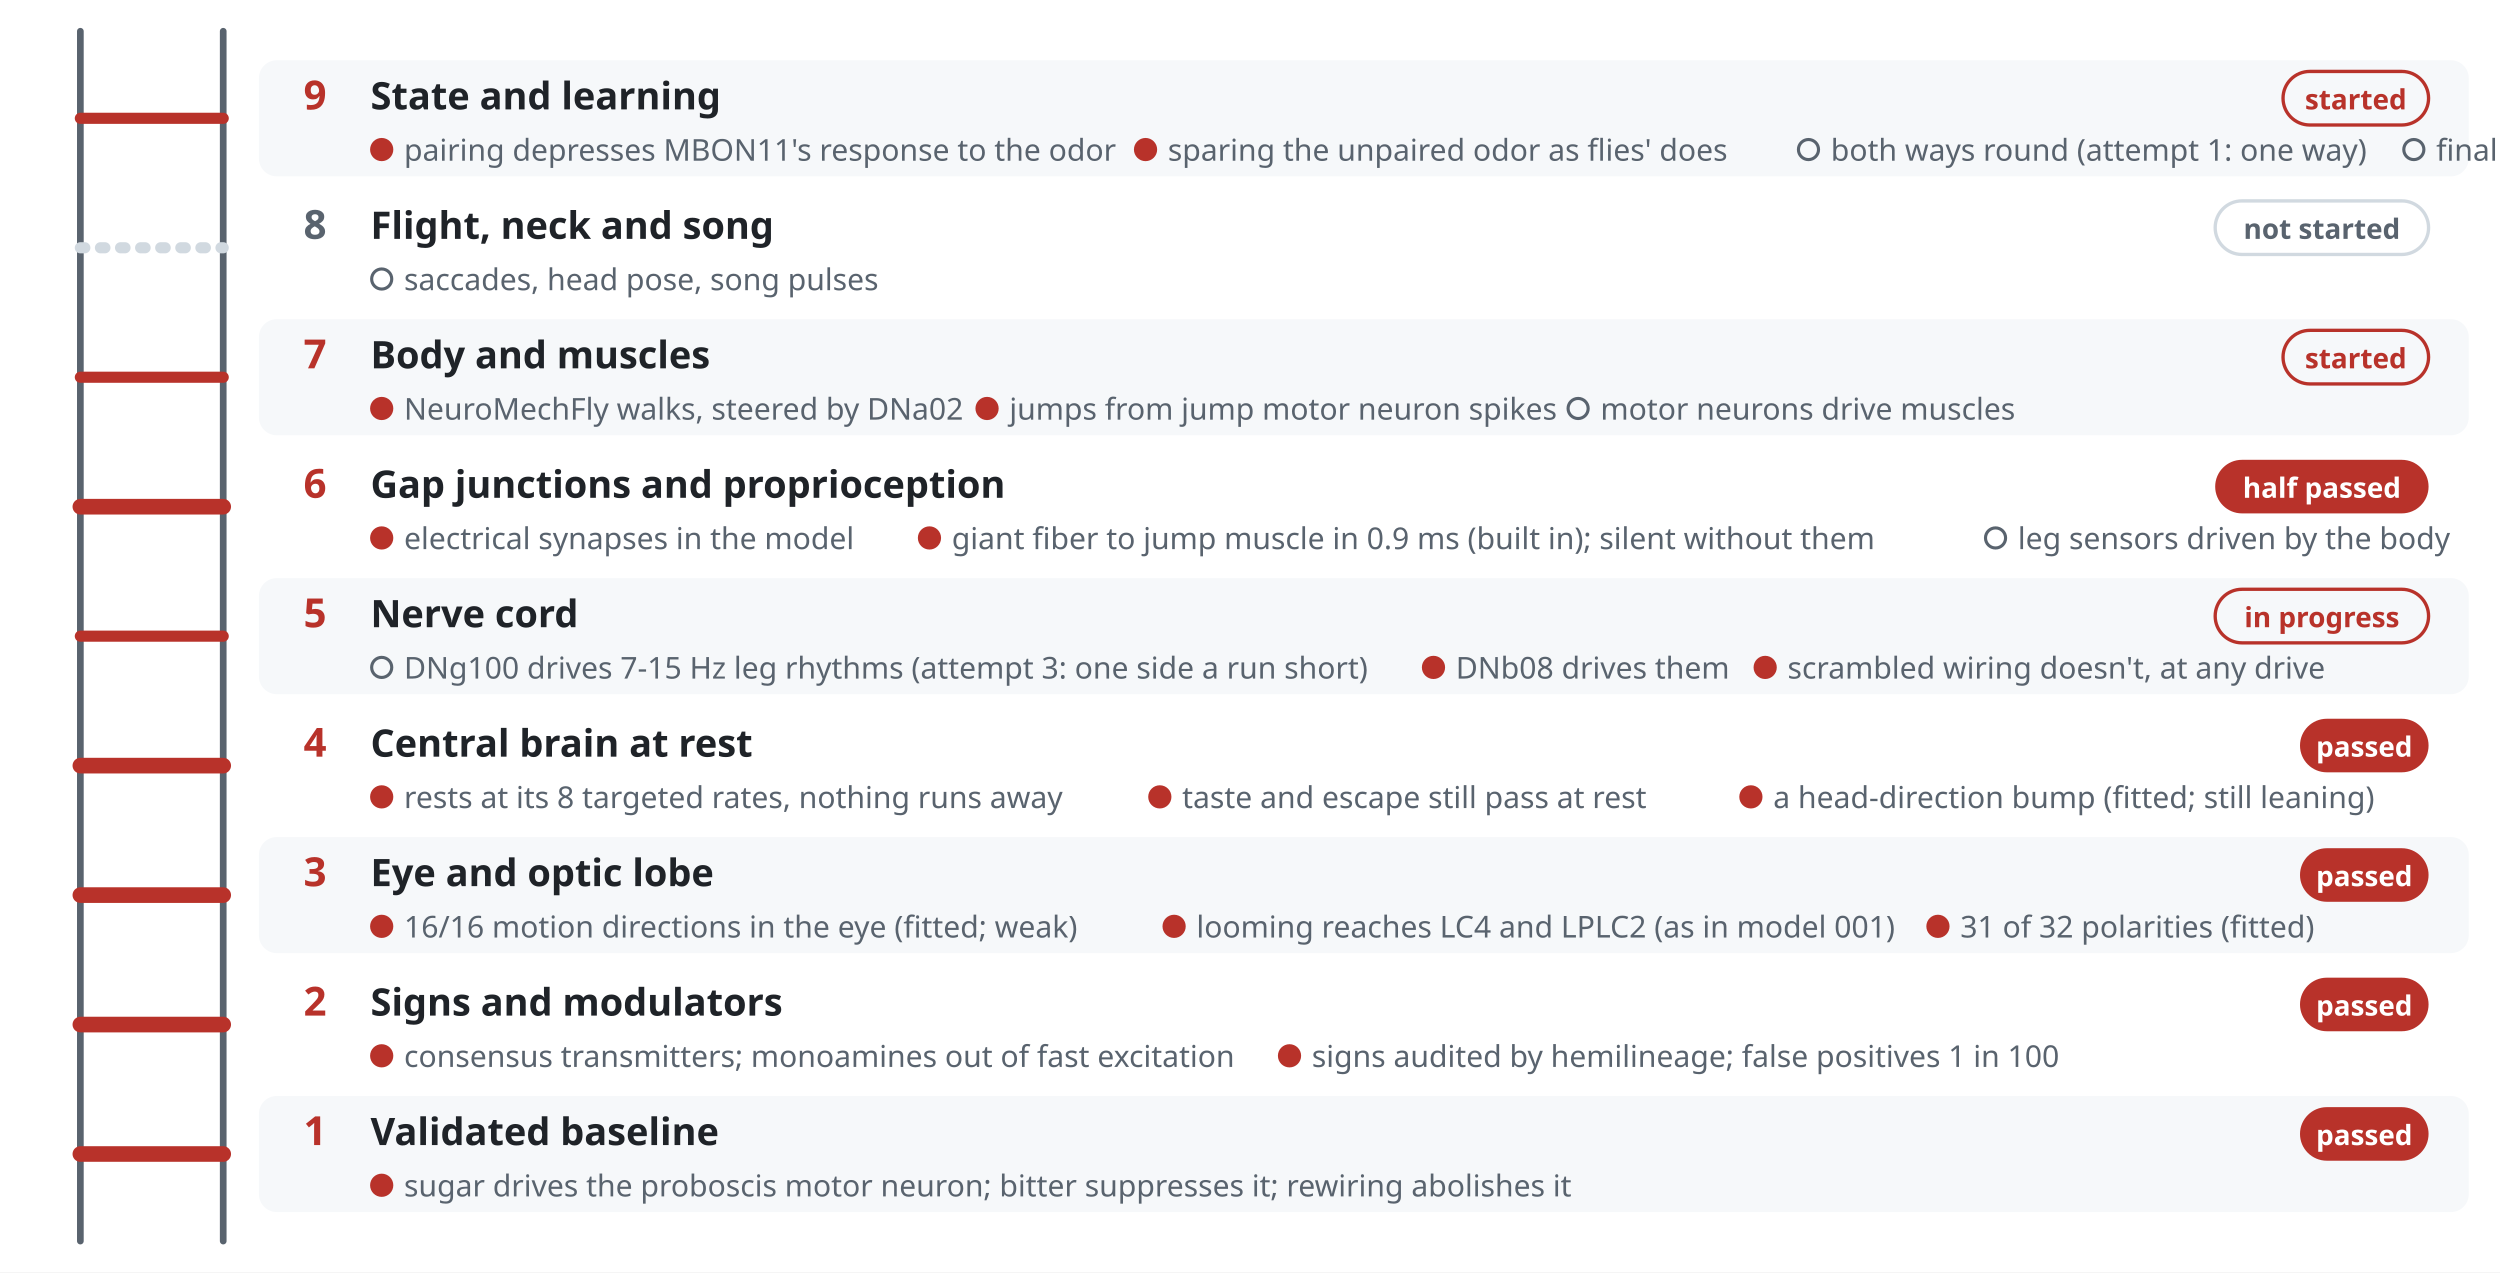
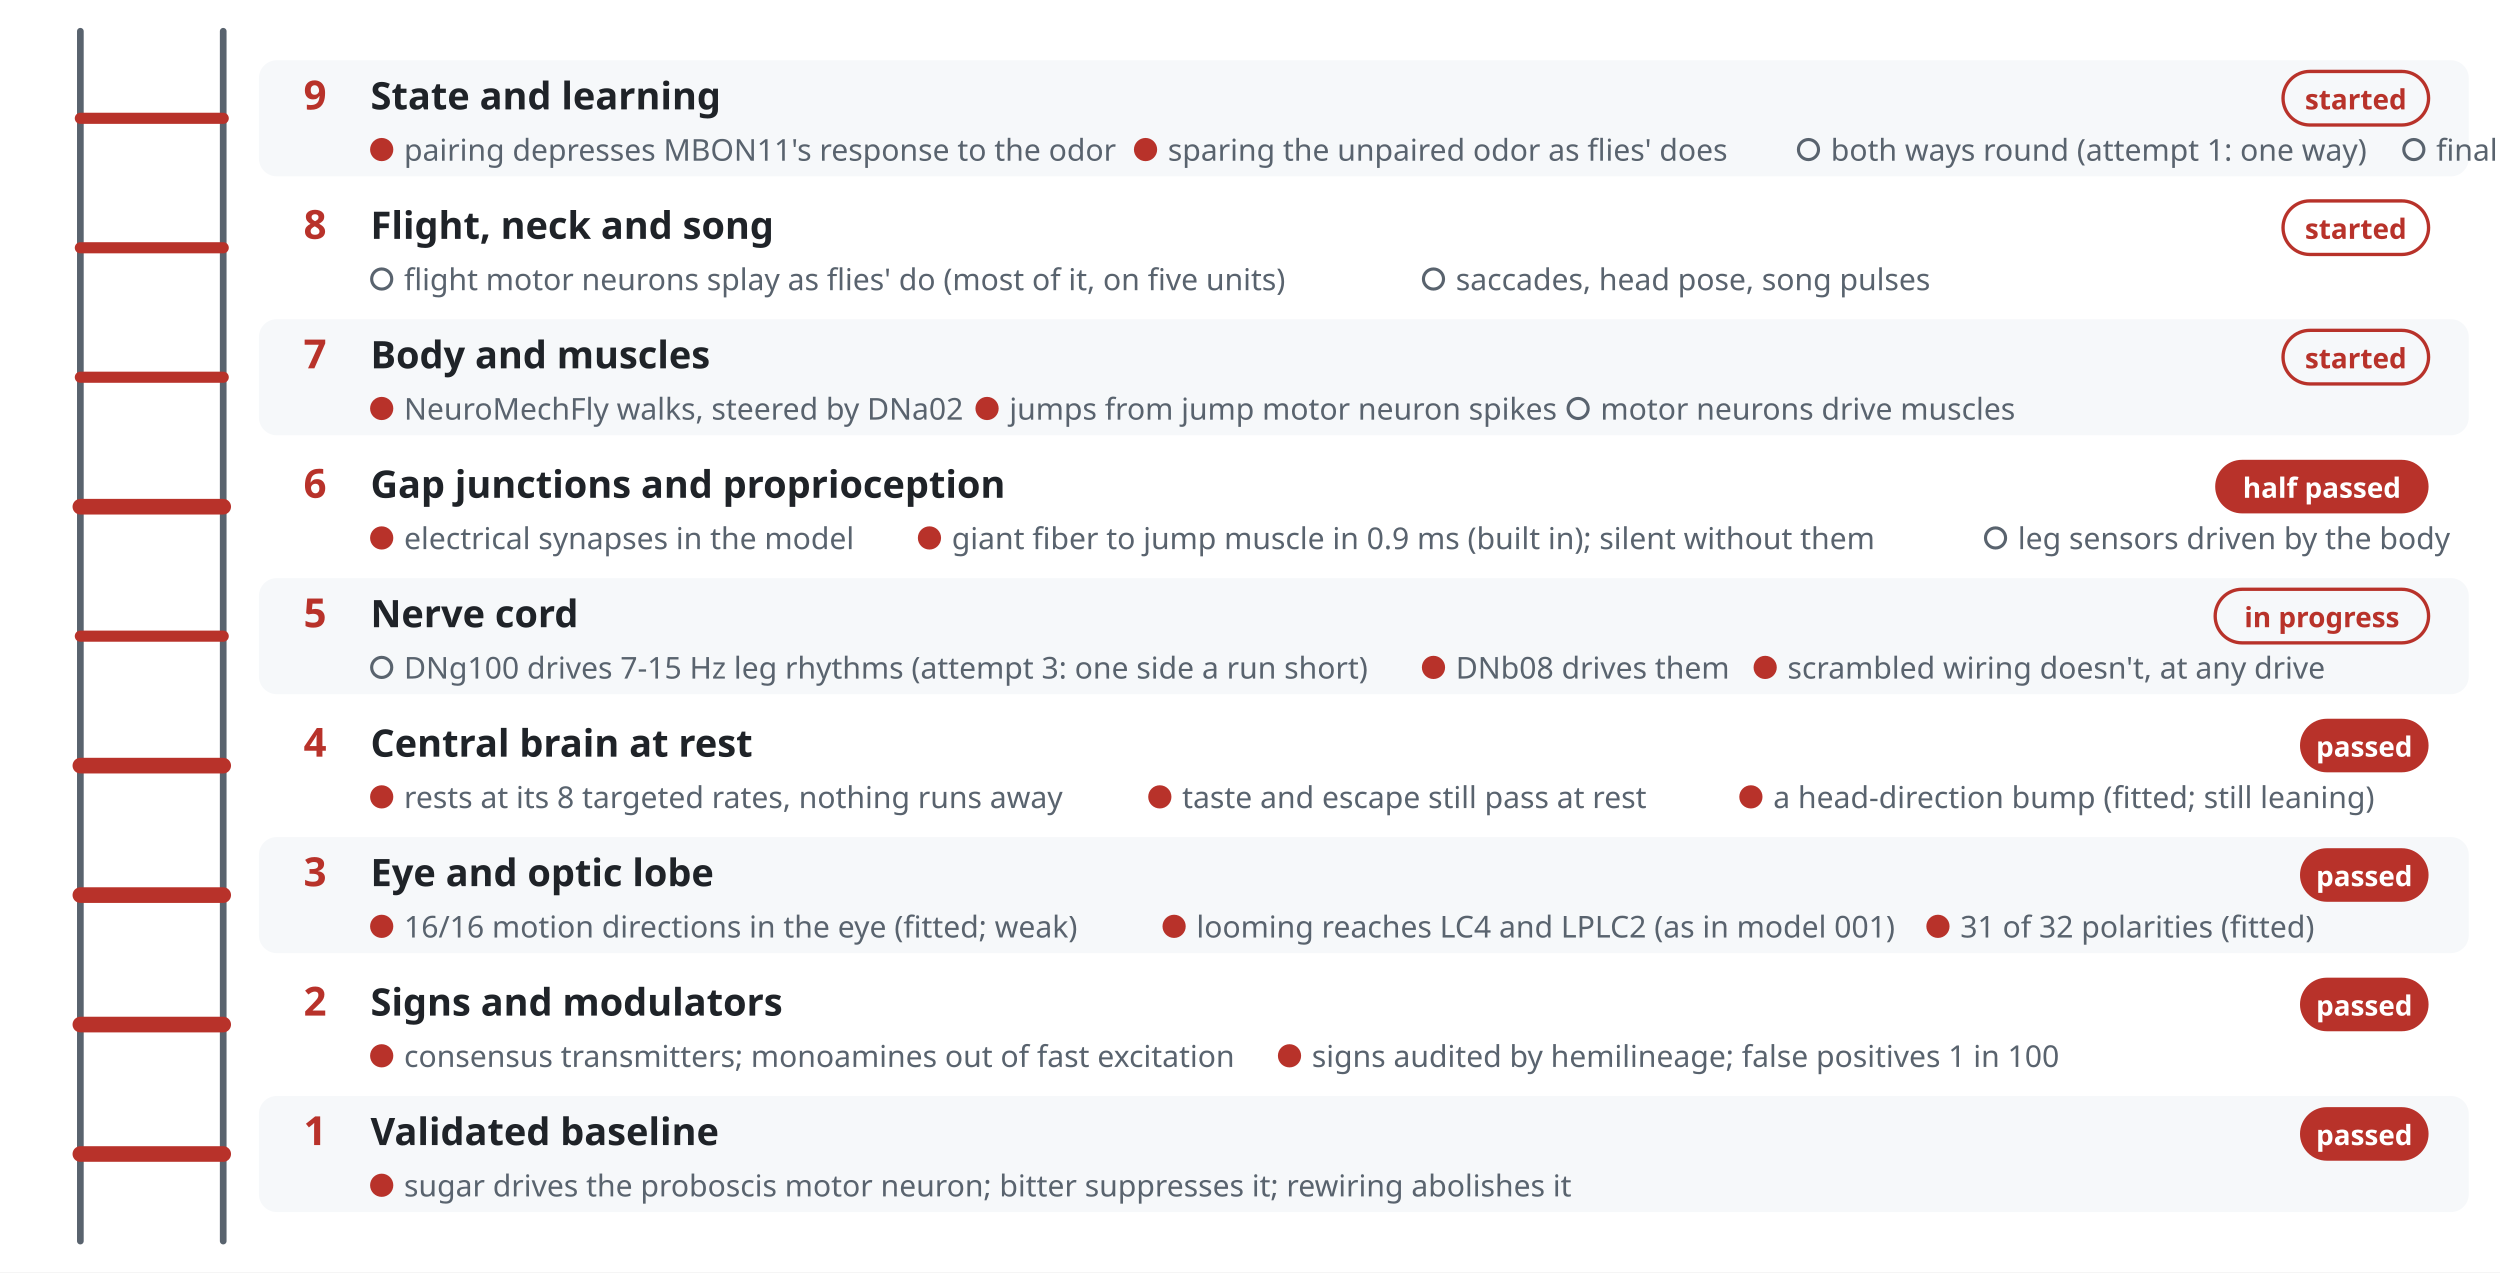
<svg xmlns="http://www.w3.org/2000/svg" width="1120" height="570" viewBox="0 0 1120 570" role="img" aria-labelledby="t">
  <style>
    text { font-family: -apple-system, BlinkMacSystemFont, 'Segoe UI', 'Noto Sans', Helvetica, Arial, sans-serif; }
    .num { font-size: 18px; font-weight: 700; font-variant-numeric: tabular-nums; }
    .name { font-size: 17px; font-weight: 600; fill: #1f2328; }
    .mark { font-size: 13.5px; fill: #59636e; }
    .pill { font-size: 12.5px; font-weight: 600; }
    </style>
  <rect width="1120" height="570" fill="#ffffff" />
  <path d="M36 14V556M100 14V556" stroke="#59636e" stroke-width="3" stroke-linecap="round" />
  <g>
    <rect x="116" y="491.0" width="990" height="52" rx="8" fill="#f6f8fa" />
    <path d="M36 517.0H100" stroke="#b8322a" stroke-width="7" stroke-linecap="round" />
    <text x="136" y="513.0" class="num" fill="#b8322a">1</text>
    <text x="166" y="513.0" class="name">Validated baseline</text>
    <rect x="1030.4" y="496.0" width="57.6" height="24" rx="12" fill="#b8322a" />
    <text x="1059.2" y="513.0" class="pill" fill="#ffffff" text-anchor="middle">passed</text>
    <circle cx="171.0" cy="531.0" r="4.5" fill="#b8322a" stroke="#b8322a" stroke-width="1.4" />
    <text x="181.0" y="536.0" class="mark">sugar drives the proboscis motor neuron; bitter suppresses it; rewiring abolishes it</text>
  </g>
  <g>
    <path d="M36 459.0H100" stroke="#b8322a" stroke-width="7" stroke-linecap="round" />
    <text x="136" y="455.0" class="num" fill="#b8322a">2</text>
    <text x="166" y="455.0" class="name">Signs and modulators</text>
    <rect x="1030.4" y="438.0" width="57.6" height="24" rx="12" fill="#b8322a" />
    <text x="1059.2" y="455.0" class="pill" fill="#ffffff" text-anchor="middle">passed</text>
    <circle cx="171.0" cy="473.0" r="4.5" fill="#b8322a" stroke="#b8322a" stroke-width="1.4" />
    <text x="181.0" y="478.0" class="mark">consensus transmitters; monoamines out of fast excitation</text>
    <circle cx="577.7" cy="473.0" r="4.5" fill="#b8322a" stroke="#b8322a" stroke-width="1.4" />
    <text x="587.7" y="478.0" class="mark">signs audited by hemilineage; false positives 1 in 100</text>
  </g>
  <g>
    <rect x="116" y="375.0" width="990" height="52" rx="8" fill="#f6f8fa" />
    <path d="M36 401.0H100" stroke="#b8322a" stroke-width="7" stroke-linecap="round" />
    <text x="136" y="397.0" class="num" fill="#b8322a">3</text>
    <text x="166" y="397.0" class="name">Eye and optic lobe</text>
    <rect x="1030.4" y="380.0" width="57.6" height="24" rx="12" fill="#b8322a" />
    <text x="1059.2" y="397.0" class="pill" fill="#ffffff" text-anchor="middle">passed</text>
    <circle cx="171.0" cy="415.0" r="4.5" fill="#b8322a" stroke="#b8322a" stroke-width="1.4" />
    <text x="181.0" y="420.0" class="mark">16/16 motion directions in the eye (fitted; weak)</text>
    <circle cx="526.0" cy="415.0" r="4.5" fill="#b8322a" stroke="#b8322a" stroke-width="1.4" />
    <text x="536.0" y="420.0" class="mark">looming reaches LC4 and LPLC2 (as in model 001)</text>
    <circle cx="868.2" cy="415.0" r="4.5" fill="#b8322a" stroke="#b8322a" stroke-width="1.4" />
    <text x="878.2" y="420.0" class="mark">31 of 32 polarities (fitted)</text>
  </g>
  <g>
    <path d="M36 343.0H100" stroke="#b8322a" stroke-width="7" stroke-linecap="round" />
    <text x="136" y="339.0" class="num" fill="#b8322a">4</text>
    <text x="166" y="339.0" class="name">Central brain at rest</text>
    <rect x="1030.4" y="322.0" width="57.6" height="24" rx="12" fill="#b8322a" />
    <text x="1059.2" y="339.0" class="pill" fill="#ffffff" text-anchor="middle">passed</text>
    <circle cx="171.0" cy="357.0" r="4.5" fill="#b8322a" stroke="#b8322a" stroke-width="1.4" />
    <text x="181.0" y="362.0" class="mark">rests at its 8 targeted rates, nothing runs away</text>
    <circle cx="519.6" cy="357.0" r="4.5" fill="#b8322a" stroke="#b8322a" stroke-width="1.4" />
    <text x="529.6" y="362.0" class="mark">taste and escape still pass at rest</text>
    <circle cx="784.4" cy="357.0" r="4.5" fill="#b8322a" stroke="#b8322a" stroke-width="1.4" />
    <text x="794.4" y="362.0" class="mark">a head-direction bump (fitted; still leaning)</text>
  </g>
  <g>
    <rect x="116" y="259.0" width="990" height="52" rx="8" fill="#f6f8fa" />
    <path d="M36 285.0H100" stroke="#b8322a" stroke-width="5" stroke-linecap="round" />
    <text x="136" y="281.0" class="num" fill="#b8322a">5</text>
    <text x="166" y="281.0" class="name">Nerve cord</text>
    <rect x="992.4" y="264.0" width="95.6" height="24" rx="12" fill="none" stroke="#b8322a" stroke-width="1.5" />
    <text x="1040.2" y="281.0" class="pill" fill="#b8322a" text-anchor="middle">in progress</text>
    <circle cx="171.0" cy="299.0" r="4.5" fill="none" stroke="#59636e" stroke-width="1.4" />
    <text x="181.0" y="304.0" class="mark">DNg100 drives 7-15 Hz leg rhythms (attempt 3: one side a run short)</text>
    <circle cx="642.2" cy="299.0" r="4.5" fill="#b8322a" stroke="#b8322a" stroke-width="1.4" />
    <text x="652.2" y="304.0" class="mark">DNb08 drives them</text>
    <circle cx="790.8" cy="299.0" r="4.5" fill="#b8322a" stroke="#b8322a" stroke-width="1.4" />
    <text x="800.8" y="304.0" class="mark">scrambled wiring doesn't, at any drive</text>
  </g>
  <g>
    <path d="M36 227.0H100" stroke="#b8322a" stroke-width="7" stroke-linecap="round" />
    <text x="136" y="223.0" class="num" fill="#b8322a">6</text>
    <text x="166" y="223.0" class="name">Gap junctions and proprioception</text>
    <rect x="992.4" y="206.0" width="95.6" height="24" rx="12" fill="#b8322a" />
    <text x="1040.2" y="223.0" class="pill" fill="#ffffff" text-anchor="middle">half passed</text>
    <circle cx="171.0" cy="241.0" r="4.5" fill="#b8322a" stroke="#b8322a" stroke-width="1.4" />
    <text x="181.0" y="246.0" class="mark">electrical synapses in the model</text>
    <circle cx="416.4" cy="241.0" r="4.5" fill="#b8322a" stroke="#b8322a" stroke-width="1.4" />
    <text x="426.4" y="246.0" class="mark">giant fiber to jump muscle in 0.9 ms (built in); silent without them</text>
    <circle cx="894.0" cy="241.0" r="4.5" fill="none" stroke="#59636e" stroke-width="1.4" />
    <text x="904.0" y="246.0" class="mark">leg sensors driven by the body</text>
  </g>
  <g>
    <rect x="116" y="143.0" width="990" height="52" rx="8" fill="#f6f8fa" />
    <path d="M36 169.0H100" stroke="#b8322a" stroke-width="5" stroke-linecap="round" />
    <text x="136" y="165.0" class="num" fill="#b8322a">7</text>
    <text x="166" y="165.0" class="name">Body and muscles</text>
    <rect x="1022.8" y="148.0" width="65.2" height="24" rx="12" fill="none" stroke="#b8322a" stroke-width="1.5" />
    <text x="1055.4" y="165.0" class="pill" fill="#b8322a" text-anchor="middle">started</text>
    <circle cx="171.0" cy="183.0" r="4.5" fill="#b8322a" stroke="#b8322a" stroke-width="1.4" />
    <text x="181.0" y="188.0" class="mark">NeuroMechFly walks, steered by DNa02</text>
    <circle cx="442.2" cy="183.0" r="4.5" fill="#b8322a" stroke="#b8322a" stroke-width="1.4" />
    <text x="452.2" y="188.0" class="mark">jumps from jump motor neuron spikes</text>
    <circle cx="707.0" cy="183.0" r="4.5" fill="none" stroke="#59636e" stroke-width="1.4" />
    <text x="717.0" y="188.0" class="mark">motor neurons drive muscles</text>
  </g>
  <g>
-     <path d="M36 111.0H100" stroke="#d1d9e0" stroke-width="5" stroke-linecap="round" stroke-dasharray="2 7" />
-     <text x="136" y="107.0" class="num" fill="#59636e">8</text>
+     <path d="M36 111.0H100" stroke="#b8322a" stroke-width="5" stroke-linecap="round" />
+     <text x="136" y="107.0" class="num" fill="#b8322a">8</text>
    <text x="166" y="107.0" class="name">Flight, neck and song</text>
-     <rect x="992.4" y="90.0" width="95.6" height="24" rx="12" fill="none" stroke="#d1d9e0" stroke-width="1.5" />
-     <text x="1040.2" y="107.0" class="pill" fill="#59636e" text-anchor="middle">not started</text>
+     <rect x="1022.8" y="90.0" width="65.2" height="24" rx="12" fill="none" stroke="#b8322a" stroke-width="1.5" />
+     <text x="1055.4" y="107.0" class="pill" fill="#b8322a" text-anchor="middle">started</text>
    <circle cx="171.0" cy="125.0" r="4.5" fill="none" stroke="#59636e" stroke-width="1.4" />
-     <text x="181.0" y="130.0" class="mark">saccades, head pose, song pulses</text>
+     <text x="181.0" y="130.0" class="mark">flight motor neurons splay as flies' do (most of it, on five units)</text>
+     <circle cx="642.2" cy="125.0" r="4.5" fill="none" stroke="#59636e" stroke-width="1.4" />
+     <text x="652.2" y="130.0" class="mark">saccades, head pose, song pulses</text>
  </g>
  <g>
    <rect x="116" y="27.0" width="990" height="52" rx="8" fill="#f6f8fa" />
    <path d="M36 53.0H100" stroke="#b8322a" stroke-width="5" stroke-linecap="round" />
    <text x="136" y="49.0" class="num" fill="#b8322a">9</text>
    <text x="166" y="49.0" class="name">State and learning</text>
    <rect x="1022.8" y="32.0" width="65.2" height="24" rx="12" fill="none" stroke="#b8322a" stroke-width="1.5" />
    <text x="1055.4" y="49.0" class="pill" fill="#b8322a" text-anchor="middle">started</text>
    <circle cx="171.0" cy="67.0" r="4.5" fill="#b8322a" stroke="#b8322a" stroke-width="1.4" />
    <text x="181.0" y="72.0" class="mark">pairing depresses MBON11's response to the odor</text>
    <circle cx="513.2" cy="67.0" r="4.5" fill="#b8322a" stroke="#b8322a" stroke-width="1.4" />
    <text x="523.2" y="72.0" class="mark">sparing the unpaired odor as flies' does</text>
    <circle cx="810.2" cy="67.0" r="4.5" fill="none" stroke="#59636e" stroke-width="1.4" />
    <text x="820.2" y="72.0" class="mark">both ways round (attempt 1: one way)</text>
    <circle cx="1081.4" cy="67.0" r="4.5" fill="none" stroke="#59636e" stroke-width="1.4" />
    <text x="1091.4" y="72.0" class="mark">final hurdle: resting FC, once arousal sets the brain-wide state</text>
  </g>
</svg>
